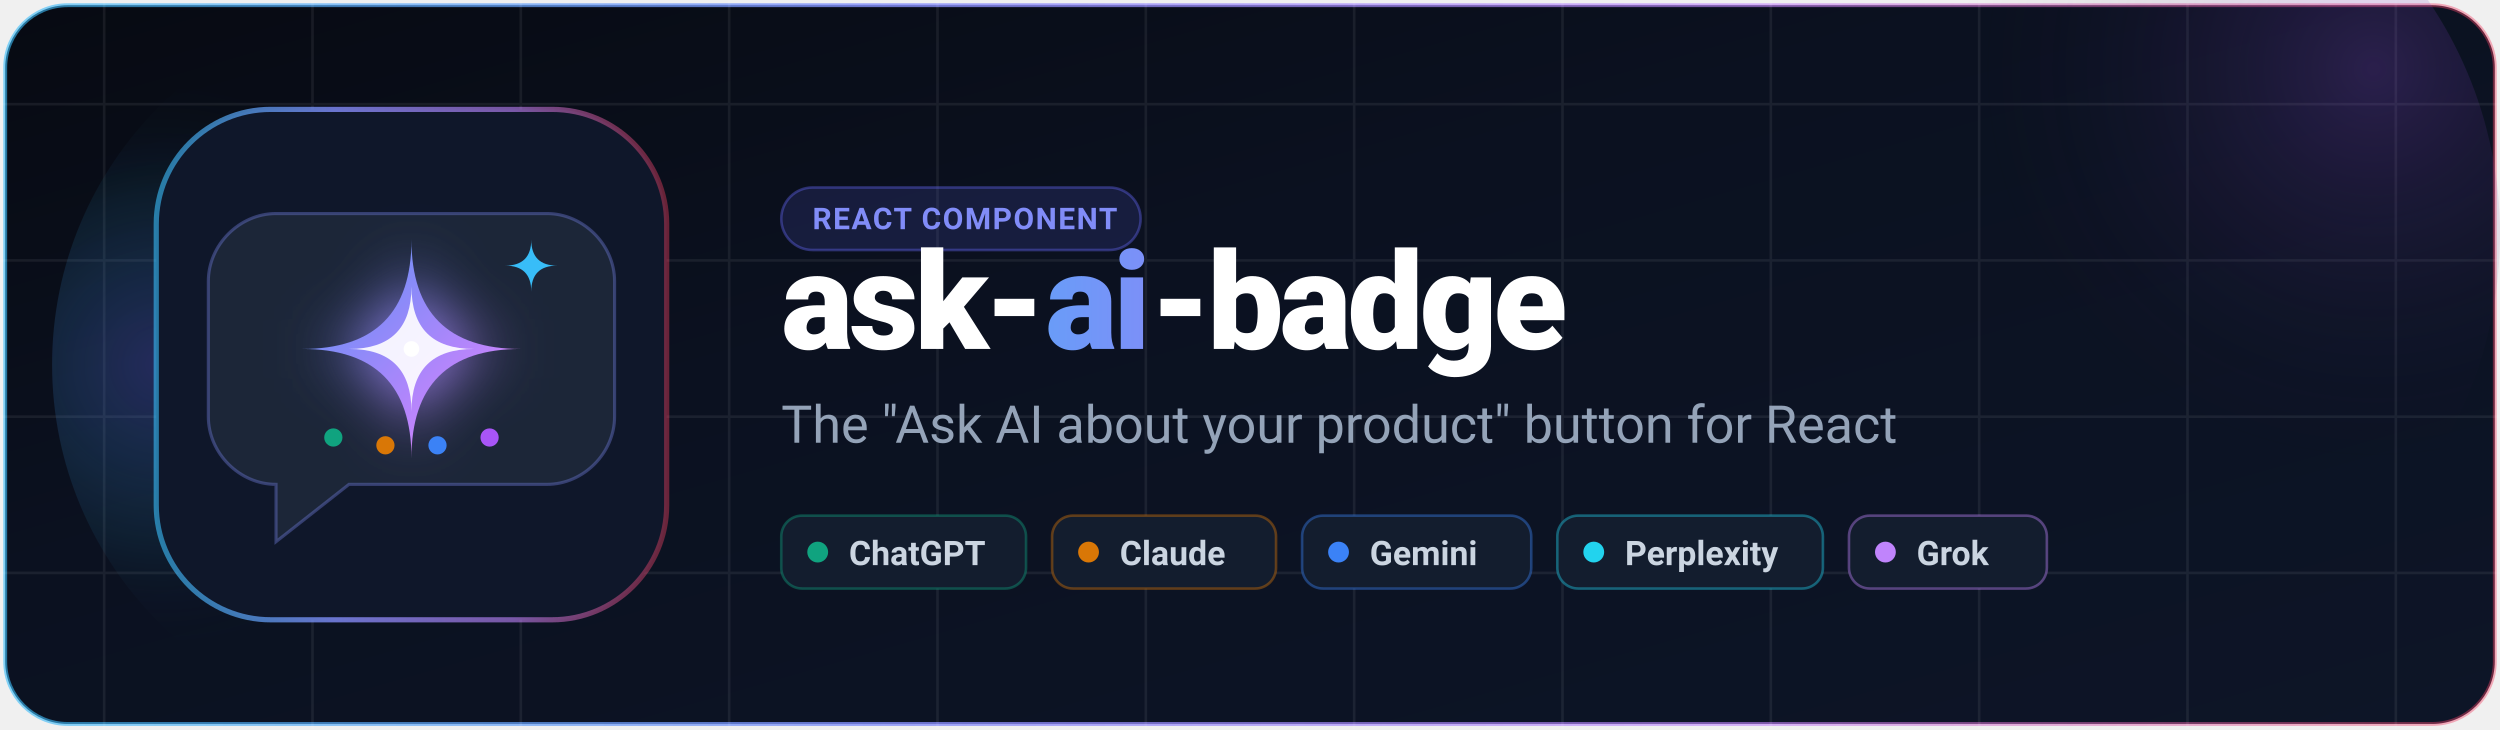
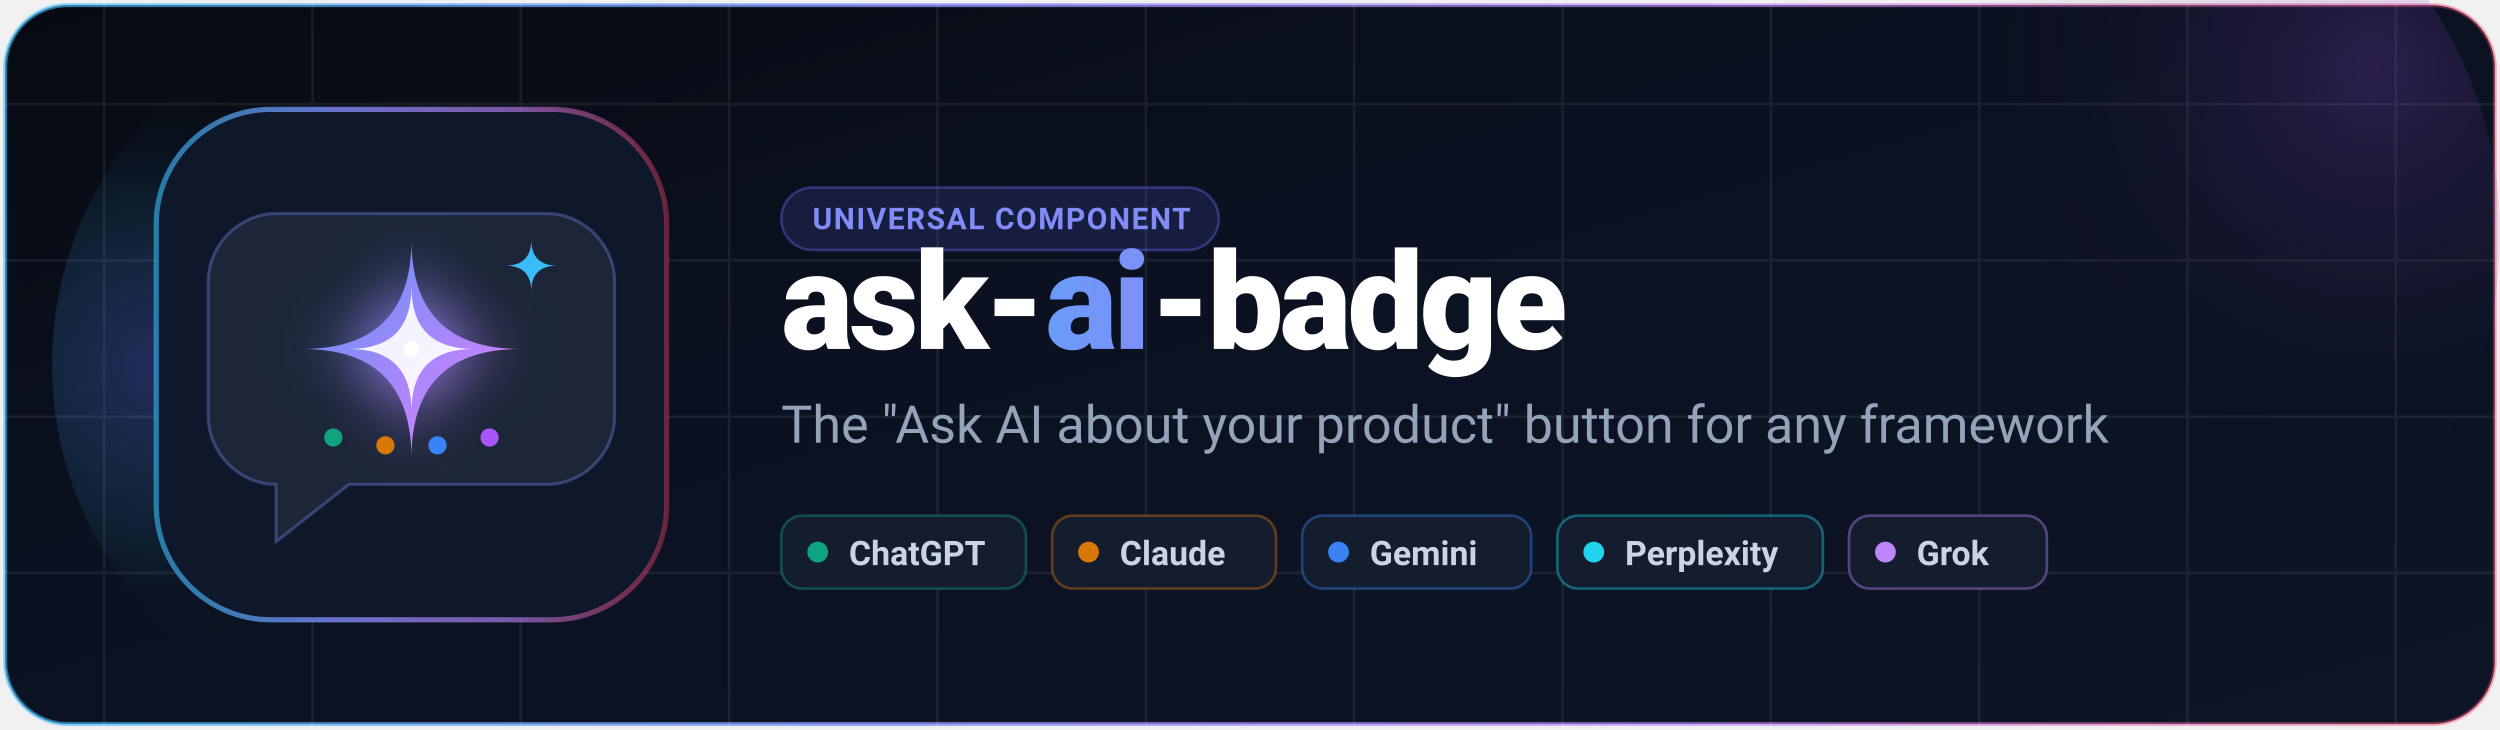
<svg xmlns="http://www.w3.org/2000/svg" viewBox="0 0 960 280" width="100%" height="100%">
  <defs>
    <linearGradient id="bannerBg" x1="0%" y1="0%" x2="100%" y2="100%">
      <stop offset="0%" stop-color="#070a12" />
      <stop offset="40%" stop-color="#0b1120" />
      <stop offset="100%" stop-color="#0d1527" />
    </linearGradient>
    <linearGradient id="bannerBorder" x1="0%" y1="0%" x2="100%" y2="0%">
      <stop offset="0%" stop-color="#38bdf8" stop-opacity="0.6" />
      <stop offset="35%" stop-color="#818cf8" stop-opacity="0.8" />
      <stop offset="70%" stop-color="#c084fc" stop-opacity="0.6" />
      <stop offset="100%" stop-color="#f43f5e" stop-opacity="0.4" />
    </linearGradient>
    <linearGradient id="textAiGrad" x1="0%" y1="0%" x2="100%" y2="0%">
      <stop offset="0%" stop-color="#38bdf8" />
      <stop offset="50%" stop-color="#818cf8" />
      <stop offset="100%" stop-color="#c084fc" />
    </linearGradient>
    <linearGradient id="sparkGrad" x1="0%" y1="0%" x2="100%" y2="100%">
      <stop offset="0%" stop-color="#38bdf8" />
      <stop offset="30%" stop-color="#818cf8" />
      <stop offset="70%" stop-color="#c084fc" />
      <stop offset="100%" stop-color="#fb7185" />
    </linearGradient>
    <radialGradient id="glowLeft" cx="15%" cy="50%" r="40%">
      <stop offset="0%" stop-color="#6366f1" stop-opacity="0.3" />
      <stop offset="60%" stop-color="#38bdf8" stop-opacity="0.08" />
      <stop offset="100%" stop-color="#070a12" stop-opacity="0" />
    </radialGradient>
    <radialGradient id="glowRight" cx="85%" cy="30%" r="50%">
      <stop offset="0%" stop-color="#a855f7" stop-opacity="0.2" />
      <stop offset="100%" stop-color="#070a12" stop-opacity="0" />
    </radialGradient>
    <filter id="softGlow" x="-20%" y="-20%" width="140%" height="140%">
      <feGaussianBlur stdDeviation="12" result="blur" />
      <feComposite in="SourceGraphic" in2="blur" operator="over" />
    </filter>
  </defs>
  <style>
    .title { font-family: -apple-system, BlinkMacSystemFont, 'Segoe UI', Roboto, Helvetica, Arial, sans-serif; font-weight: 800; font-size: 52px; fill: #ffffff; letter-spacing: -0.03em; }
    .title-ai { fill: url(#textAiGrad); font-weight: 900; }
    .sub { font-family: -apple-system, BlinkMacSystemFont, 'Segoe UI', Roboto, Helvetica, Arial, sans-serif; font-weight: 400; font-size: 20px; fill: #94a3b8; }
    .badge-text { font-family: -apple-system, BlinkMacSystemFont, 'Segoe UI', Roboto, Helvetica, Arial, sans-serif; font-weight: 600; font-size: 13px; fill: #cbd5e1; }
  </style>
  <rect x="2" y="2" width="956" height="276" rx="24" fill="url(#bannerBg)" stroke="url(#bannerBorder)" stroke-width="1.5" />
  <g opacity="0.07" stroke="#ffffff" stroke-width="1">
    <line x1="40" y1="0" x2="40" y2="280" />
    <line x1="120" y1="0" x2="120" y2="280" />
    <line x1="200" y1="0" x2="200" y2="280" />
    <line x1="280" y1="0" x2="280" y2="280" />
    <line x1="360" y1="0" x2="360" y2="280" />
    <line x1="440" y1="0" x2="440" y2="280" />
    <line x1="520" y1="0" x2="520" y2="280" />
    <line x1="600" y1="0" x2="600" y2="280" />
    <line x1="680" y1="0" x2="680" y2="280" />
    <line x1="760" y1="0" x2="760" y2="280" />
    <line x1="840" y1="0" x2="840" y2="280" />
    <line x1="920" y1="0" x2="920" y2="280" />
    <line x1="0" y1="40" x2="960" y2="40" />
    <line x1="0" y1="100" x2="960" y2="100" />
    <line x1="0" y1="160" x2="960" y2="160" />
    <line x1="0" y1="220" x2="960" y2="220" />
  </g>
  <circle cx="160" cy="140" r="140" fill="url(#glowLeft)" />
  <circle cx="800" cy="90" r="160" fill="url(#glowRight)" />
  <g transform="translate(60, 42)">
    <rect x="0" y="0" width="196" height="196" rx="44" fill="#0f172a" stroke="url(#bannerBorder)" stroke-width="2" />
    <path d="M 46 40 H 150 C 164 40 176 52 176 66 V 118 C 176 132 164 144 150 144 H 74 L 46 166 V 144 H 46 C 32 144 20 132 20 118 V 66 C 20 52 32 40 46 40 Z" fill="#1e293b" opacity="0.85" stroke="#818cf8" stroke-opacity="0.4" stroke-width="1.2" />
    <path d="M 144 50 Q 144 60 134 60 Q 144 60 144 70 Q 144 60 154 60 Q 144 60 144 50 Z" fill="#38bdf8" />
    <g filter="url(#softGlow)">
      <path d="M 98 50 Q 98 92 56 92 Q 98 92 98 134 Q 98 92 140 92 Q 98 92 98 50 Z" fill="url(#sparkGrad)" />
    </g>
    <path d="M 98 68 Q 98 92 74 92 Q 98 92 98 116 Q 98 92 122 92 Q 98 92 98 68 Z" fill="#ffffff" opacity="0.9" />
    <circle cx="98" cy="92" r="3" fill="#ffffff" />
    <circle cx="68" cy="126" r="3.5" fill="#10a37f" />
    <circle cx="88" cy="129" r="3.5" fill="#d97706" />
    <circle cx="108" cy="129" r="3.5" fill="#3b82f6" />
    <circle cx="128" cy="126" r="3.5" fill="#a855f7" />
  </g>
  <g transform="translate(300, 72)">
    <g transform="translate(0, 0)">
-       <rect x="0" y="0" width="138" height="24" rx="12" fill="rgba(99, 102, 241, 0.15)" stroke="rgba(99, 102, 241, 0.4)" stroke-width="1" />
-       <text x="12" y="16" font-family="-apple-system, BlinkMacSystemFont, 'Segoe UI', Roboto, sans-serif" font-size="11.5" font-weight="700" fill="#818cf8" letter-spacing="0.05em">REACT COMPONENT</text>
+       <rect x="0" y="0" width="168" height="24" rx="12" fill="rgba(99, 102, 241, 0.15)" stroke="rgba(99, 102, 241, 0.4)" stroke-width="1" />
+       <text x="12" y="16" font-family="-apple-system, BlinkMacSystemFont, 'Segoe UI', Roboto, sans-serif" font-size="11.5" font-weight="700" fill="#818cf8" letter-spacing="0.05em">UNIVERSAL COMPONENT</text>
    </g>
    <text x="0" y="62" class="title">
      ask-<tspan class="title-ai">ai</tspan>-badge
    </text>
    <text x="0" y="98" class="sub">
-       The "Ask AI about your product" button for React
+       The "Ask AI about your product" button for any framework
    </text>
    <g transform="translate(0, 126)">
      <rect x="0" y="0" width="94" height="28" rx="8" fill="#131d2e" stroke="#10a37f" stroke-opacity="0.4" stroke-width="1" />
      <circle cx="14" cy="14" r="4" fill="#10a37f" />
      <text x="26" y="19" class="badge-text">ChatGPT</text>
      <rect x="104" y="0" width="86" height="28" rx="8" fill="#131d2e" stroke="#d97706" stroke-opacity="0.4" stroke-width="1" />
      <circle cx="118" cy="14" r="4" fill="#d97706" />
      <text x="130" y="19" class="badge-text">Claude</text>
      <rect x="200" y="0" width="88" height="28" rx="8" fill="#131d2e" stroke="#3b82f6" stroke-opacity="0.4" stroke-width="1" />
      <circle cx="214" cy="14" r="4" fill="#3b82f6" />
      <text x="226" y="19" class="badge-text">Gemini</text>
      <rect x="298" y="0" width="102" height="28" rx="8" fill="#131d2e" stroke="#22d3ee" stroke-opacity="0.4" stroke-width="1" />
      <circle cx="312" cy="14" r="4" fill="#22d3ee" />
      <text x="324" y="19" class="badge-text">Perplexity</text>
      <rect x="410" y="0" width="76" height="28" rx="8" fill="#131d2e" stroke="#c084fc" stroke-opacity="0.4" stroke-width="1" />
      <circle cx="424" cy="14" r="4" fill="#c084fc" />
      <text x="436" y="19" class="badge-text">Grok</text>
    </g>
  </g>
</svg>
